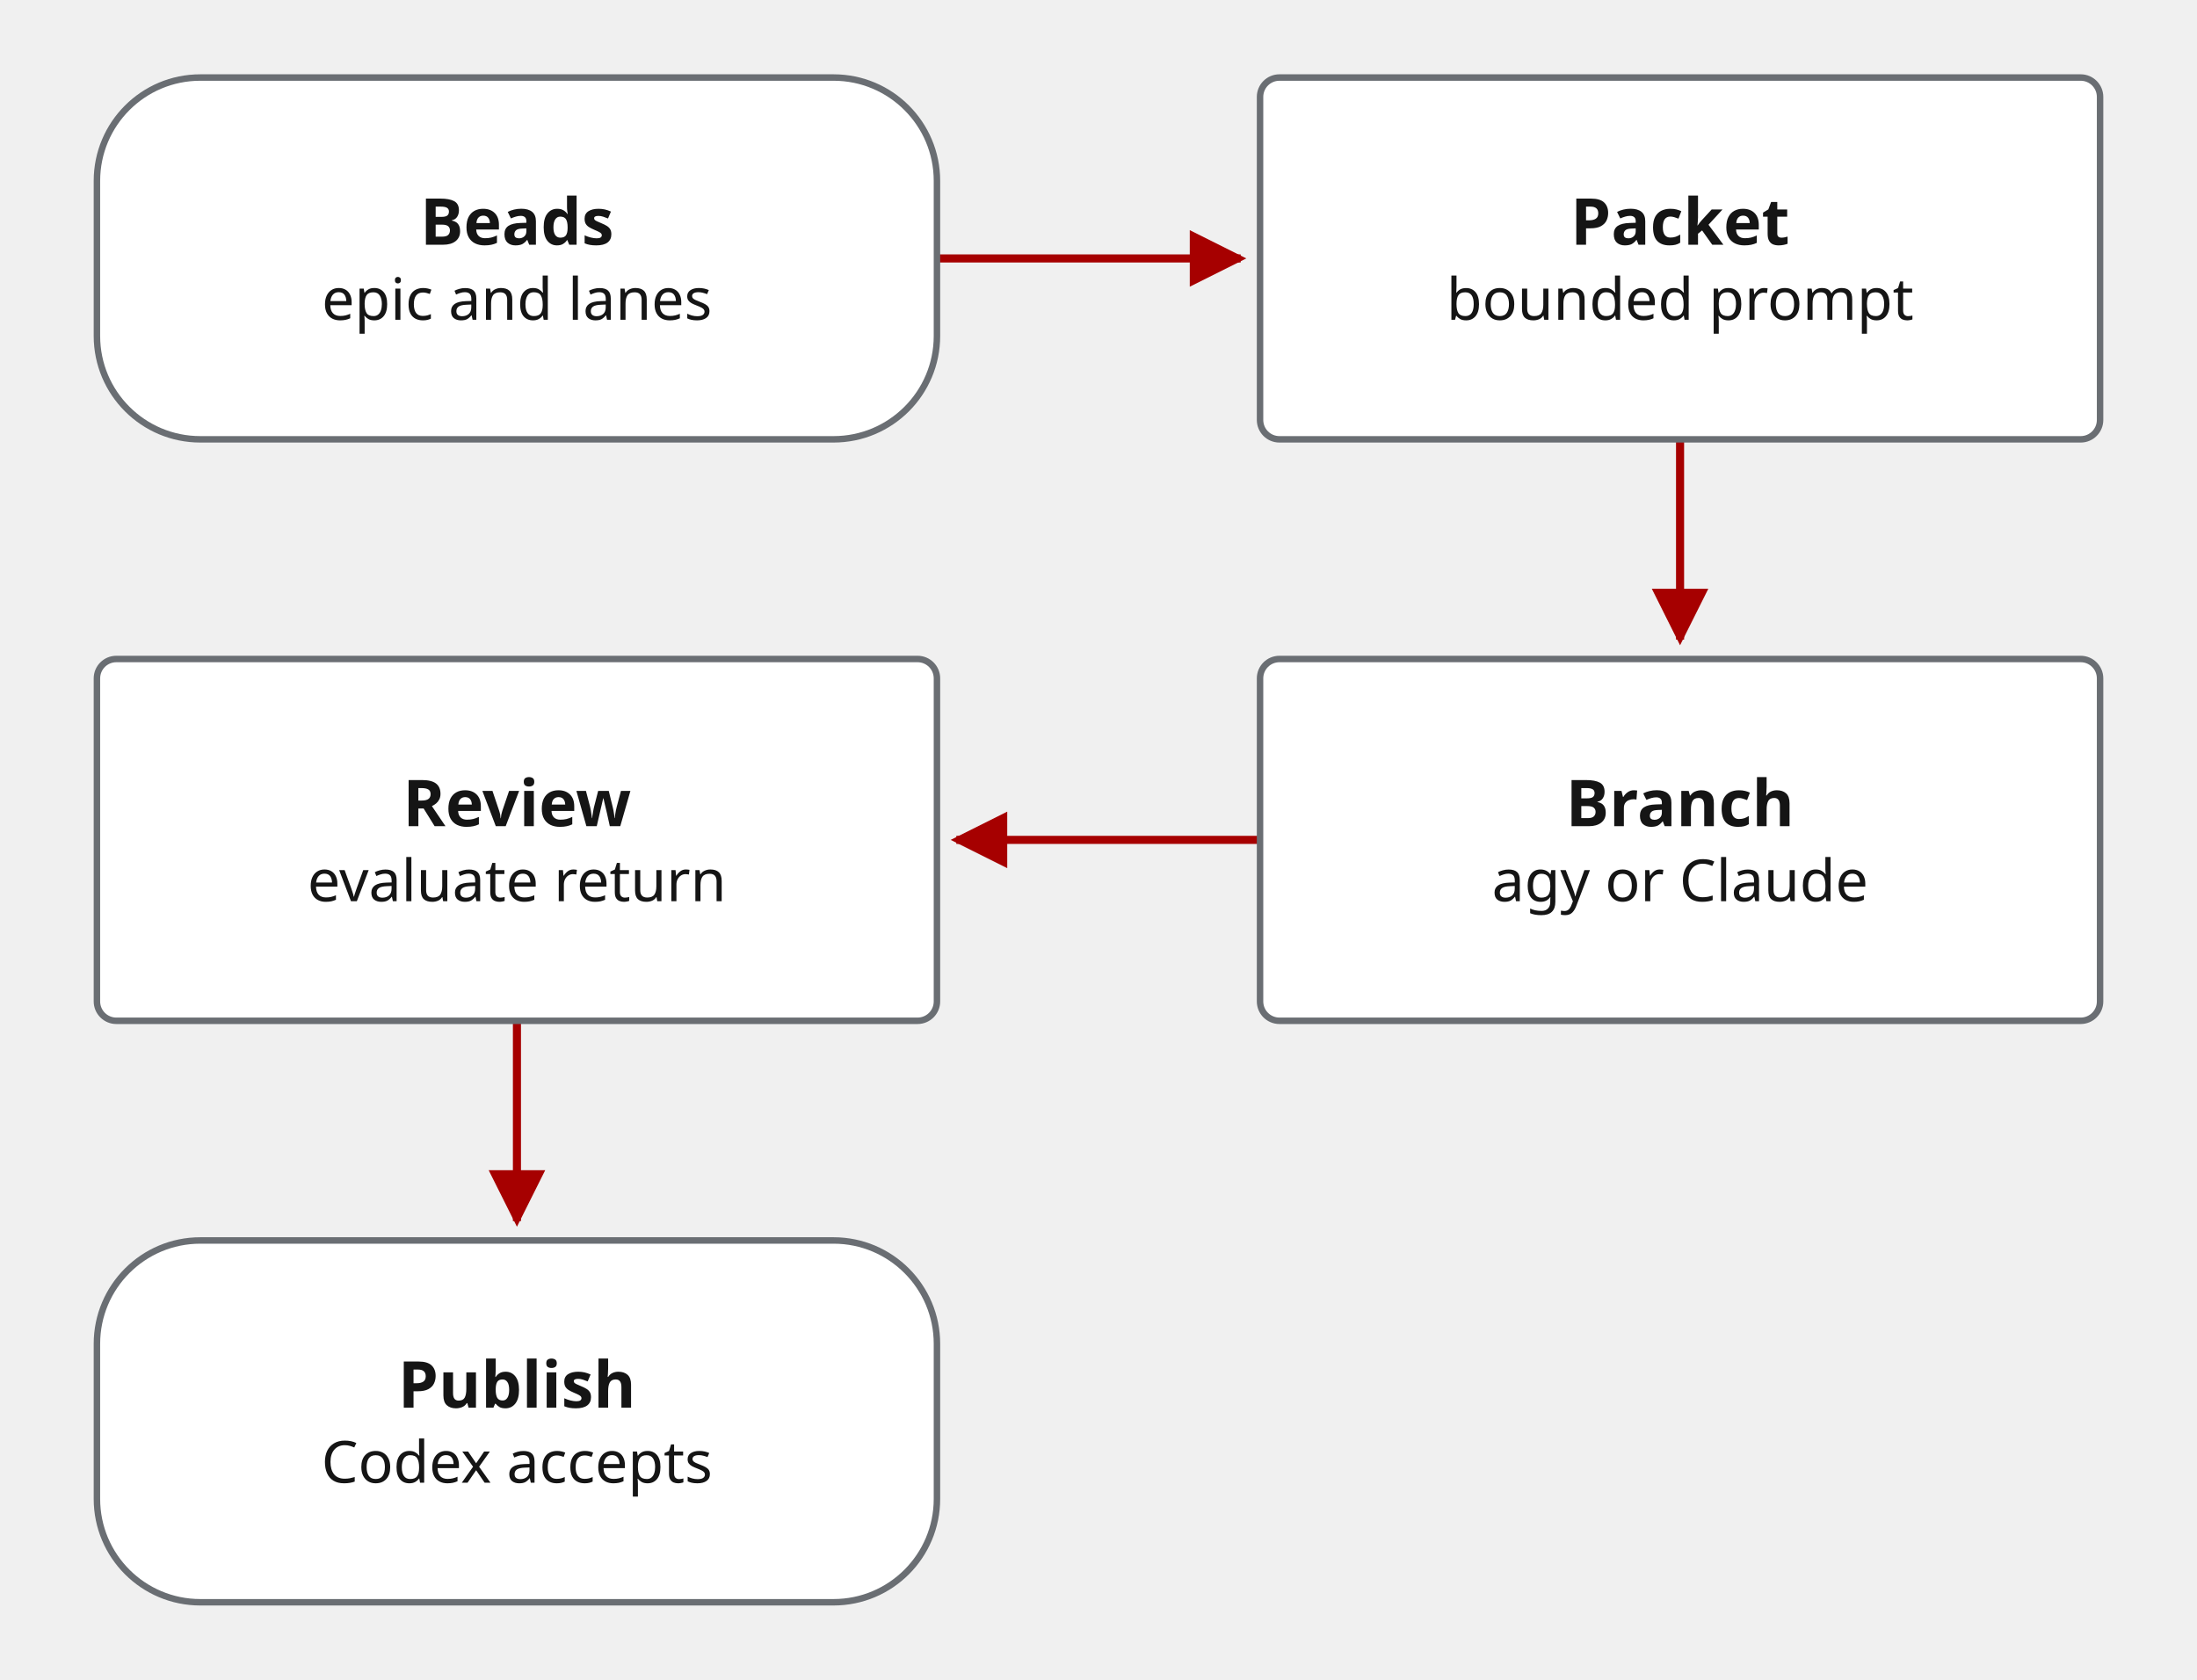
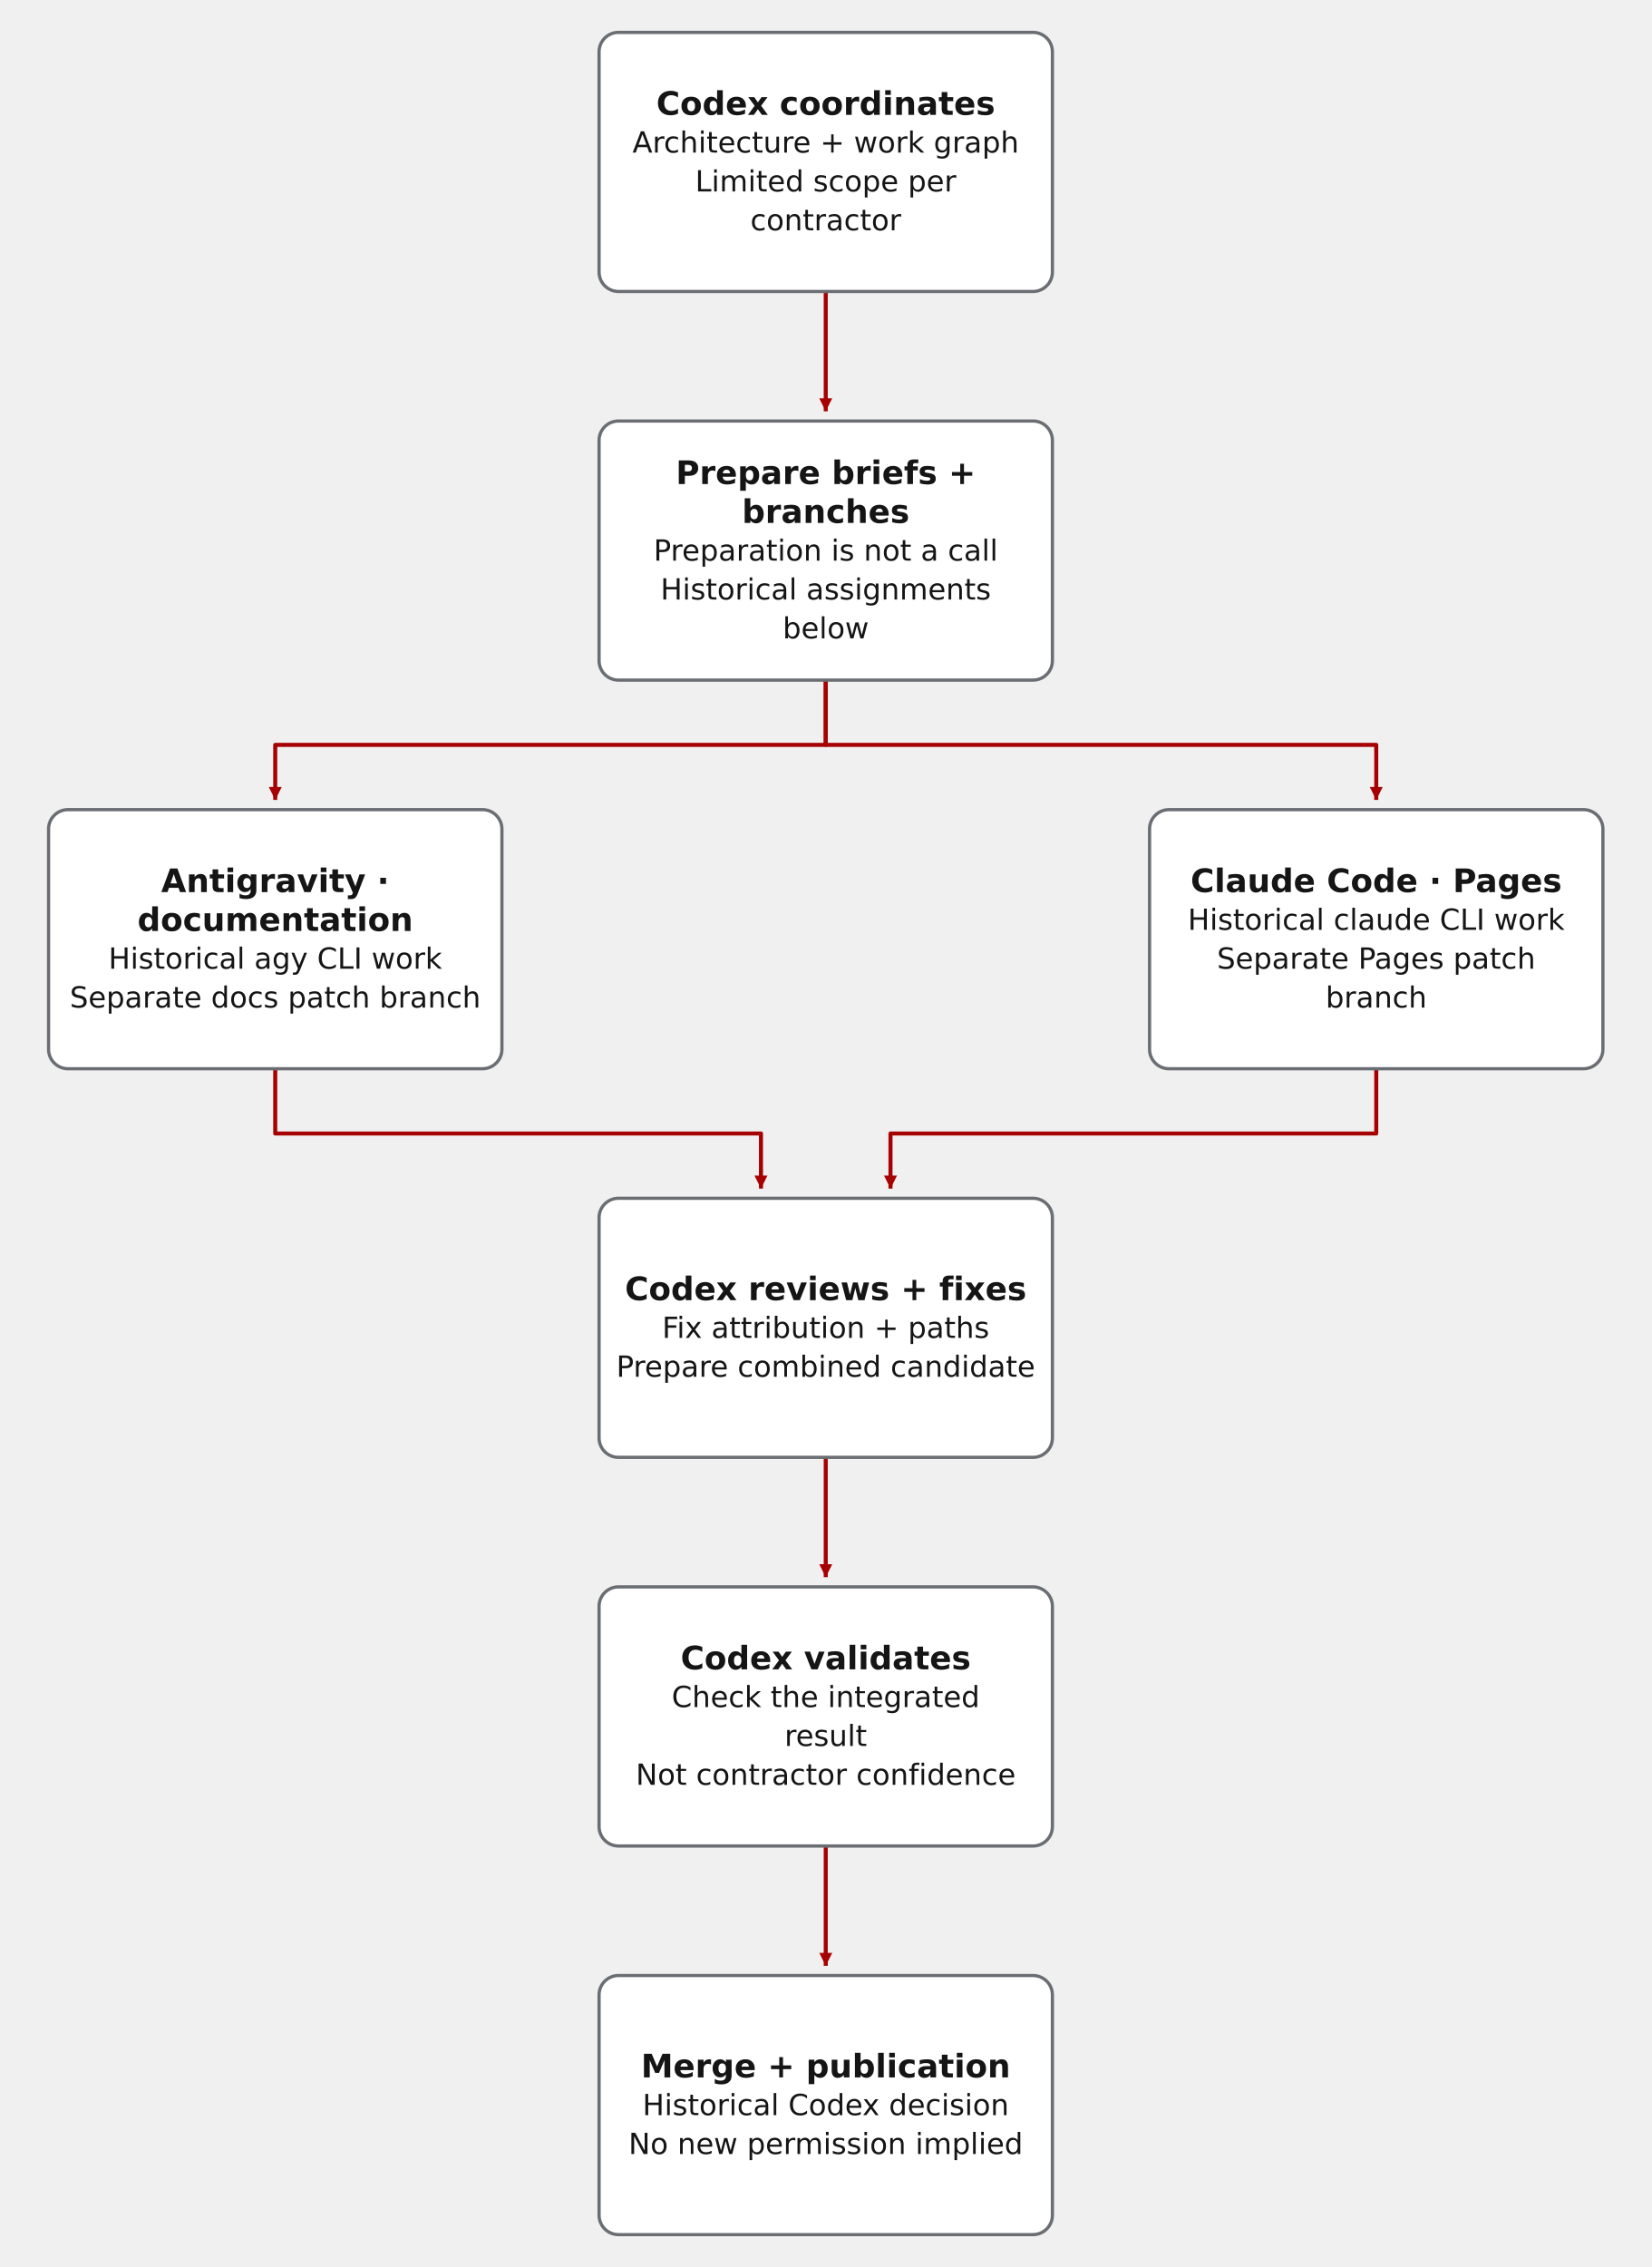
- <svg xmlns="http://www.w3.org/2000/svg" width="680" height="520" viewBox="0 0 680 520" role="img" aria-labelledby="title desc" font-family="system-ui, sans-serif" fill="#151515">
+ <svg xmlns="http://www.w3.org/2000/svg" width="1020" height="1400" viewBox="0 0 1020 1400" role="img" aria-labelledby="title desc" font-family="DejaVu Sans, sans-serif" fill="#151515">
+   <style id="diagram-theme">
+   /* Inherited color-scheme also follows an explicit page selection. */
+   @media (prefers-color-scheme: dark) {
+     [fill="#151515"] { fill: #edf2f9; }
+     [stroke="#151515"] { stroke: #edf2f9; }
+     [fill="#fff"] { fill: #1b2d44; }
+     [stroke="#fff"] { stroke: #111923; }
+     [fill="#6a6e73"] { fill: #8b9db4; }
+     [stroke="#6a6e73"] { stroke: #8b9db4; }
+     [fill="#fff4e5"] { fill: #332a1c; }
+     [stroke="#fff4e5"] { stroke: #332a1c; }
+     [fill="#8f5200"] { fill: #efb46f; }
+     [stroke="#8f5200"] { stroke: #efb46f; }
+     [fill="#a60000"] { fill: #ff8795; }
+     [stroke="#a60000"] { stroke: #ff8795; }
+     [fill="#760000"] { fill: #ffb1ba; }
+     [stroke="#760000"] { stroke: #ffb1ba; }
+   }
+ </style>
  <defs>
-     <marker id="arrow" viewBox="0 0 10 10" refX="9" refY="5" markerWidth="7" markerHeight="7" orient="auto-start-reverse">
-       <path d="M 0 0 L 10 5 L 0 10 z" fill="#a60000" />
+     <marker id="arrow" markerUnits="userSpaceOnUse" viewBox="0 0 8 8" refX="8" refY="4" markerWidth="8" markerHeight="8" orient="auto-start-reverse">
+       <path d="M 0 0 L 8 4 L 0 8 z" fill="#a60000" />
    </marker>
  </defs>
-   <path data-from="0" data-to="1" d="M 290,80 H 384" fill="none" stroke="#a60000" stroke-width="2.5" stroke-linejoin="round" marker-end="url(#arrow)" />
-   <path data-from="1" data-to="2" d="M 520,136 V 198" fill="none" stroke="#a60000" stroke-width="2.5" stroke-linejoin="round" marker-end="url(#arrow)" />
-   <path data-from="2" data-to="3" d="M 390,260 H 296" fill="none" stroke="#a60000" stroke-width="2.5" stroke-linejoin="round" marker-end="url(#arrow)" />
-   <path data-from="3" data-to="4" d="M 160,316 V 378" fill="none" stroke="#a60000" stroke-width="2.5" stroke-linejoin="round" marker-end="url(#arrow)" />
-   <g data-node="0" data-x="160" data-y="80" data-width="260" data-height="112">
-     <rect x="30.0" y="24.0" width="260" height="112" rx="32" fill="#fff" stroke="#6a6e73" stroke-width="2" />
-     <text x="160" y="68" text-anchor="middle" dominant-baseline="central" font-size="20" font-weight="600">Beads</text>
-     <text x="160" y="92" text-anchor="middle" dominant-baseline="central" font-size="18" font-weight="400">epic and lanes</text>
+   <path data-from="lead" data-to="prepare" d="M 510,180 V 254" fill="none" stroke="#a60000" stroke-width="2.5" stroke-linejoin="round" marker-end="url(#arrow)" />
+   <path data-from="prepare" data-to="antigravity" d="M 510,420 V 460 H 170 V 494" fill="none" stroke="#a60000" stroke-width="2.5" stroke-linejoin="round" marker-end="url(#arrow)" />
+   <path data-from="prepare" data-to="claude" d="M 510,420 V 460 H 850 V 494" fill="none" stroke="#a60000" stroke-width="2.5" stroke-linejoin="round" marker-end="url(#arrow)" />
+   <path data-from="antigravity" data-to="integrate" d="M 170,660 V 700 H 470 V 734" fill="none" stroke="#a60000" stroke-width="2.5" stroke-linejoin="round" marker-end="url(#arrow)" />
+   <path data-from="claude" data-to="integrate" d="M 850,660 V 700 H 550 V 734" fill="none" stroke="#a60000" stroke-width="2.5" stroke-linejoin="round" marker-end="url(#arrow)" />
+   <path data-from="integrate" data-to="validate" d="M 510,900 V 974" fill="none" stroke="#a60000" stroke-width="2.5" stroke-linejoin="round" marker-end="url(#arrow)" />
+   <path data-from="validate" data-to="publication" d="M 510,1140 V 1214" fill="none" stroke="#a60000" stroke-width="2.5" stroke-linejoin="round" marker-end="url(#arrow)" />
+   <g data-node="lead" data-x="510" data-y="100" data-width="280" data-height="160">
+     <rect x="370.0" y="20.0" width="280" height="160" rx="12" fill="#fff" stroke="#6a6e73" stroke-width="2" />
+     <text x="510" y="64" text-anchor="middle" dominant-baseline="central" font-size="20" font-weight="600">Codex coordinates</text>
+     <text x="510" y="88" text-anchor="middle" dominant-baseline="central" font-size="18" font-weight="400">Architecture + work graph</text>
+     <text x="510" y="112" text-anchor="middle" dominant-baseline="central" font-size="18" font-weight="400">Limited scope per</text>
+     <text x="510" y="136" text-anchor="middle" dominant-baseline="central" font-size="18" font-weight="400">contractor</text>
  </g>
-   <g data-node="1" data-x="520" data-y="80" data-width="260" data-height="112">
-     <rect x="390.0" y="24.0" width="260" height="112" rx="6" fill="#fff" stroke="#6a6e73" stroke-width="2" />
-     <text x="520" y="68" text-anchor="middle" dominant-baseline="central" font-size="20" font-weight="600">Packet</text>
-     <text x="520" y="92" text-anchor="middle" dominant-baseline="central" font-size="18" font-weight="400">bounded prompt</text>
+   <g data-node="prepare" data-x="510" data-y="340" data-width="280" data-height="160">
+     <rect x="370.0" y="260.0" width="280" height="160" rx="12" fill="#fff" stroke="#6a6e73" stroke-width="2" />
+     <text x="510" y="292" text-anchor="middle" dominant-baseline="central" font-size="20" font-weight="600">Prepare briefs +</text>
+     <text x="510" y="316" text-anchor="middle" dominant-baseline="central" font-size="20" font-weight="600">branches</text>
+     <text x="510" y="340" text-anchor="middle" dominant-baseline="central" font-size="18" font-weight="400">Preparation is not a call</text>
+     <text x="510" y="364" text-anchor="middle" dominant-baseline="central" font-size="18" font-weight="400">Historical assignments</text>
+     <text x="510" y="388" text-anchor="middle" dominant-baseline="central" font-size="18" font-weight="400">below</text>
  </g>
-   <g data-node="2" data-x="520" data-y="260" data-width="260" data-height="112">
-     <rect x="390.0" y="204.0" width="260" height="112" rx="6" fill="#fff" stroke="#6a6e73" stroke-width="2" />
-     <text x="520" y="248" text-anchor="middle" dominant-baseline="central" font-size="20" font-weight="600">Branch</text>
-     <text x="520" y="272" text-anchor="middle" dominant-baseline="central" font-size="18" font-weight="400">agy or Claude</text>
+   <g data-node="antigravity" data-x="170" data-y="580" data-width="280" data-height="160">
+     <rect x="30.0" y="500.0" width="280" height="160" rx="12" fill="#fff" stroke="#6a6e73" stroke-width="2" />
+     <text x="170" y="544" text-anchor="middle" dominant-baseline="central" font-size="20" font-weight="600">Antigravity ·</text>
+     <text x="170" y="568" text-anchor="middle" dominant-baseline="central" font-size="20" font-weight="600">documentation</text>
+     <text x="170" y="592" text-anchor="middle" dominant-baseline="central" font-size="18" font-weight="400">Historical agy CLI work</text>
+     <text x="170" y="616" text-anchor="middle" dominant-baseline="central" font-size="18" font-weight="400">Separate docs patch branch</text>
  </g>
-   <g data-node="3" data-x="160" data-y="260" data-width="260" data-height="112">
-     <rect x="30.0" y="204.0" width="260" height="112" rx="6" fill="#fff" stroke="#6a6e73" stroke-width="2" />
-     <text x="160" y="248" text-anchor="middle" dominant-baseline="central" font-size="20" font-weight="600">Review</text>
-     <text x="160" y="272" text-anchor="middle" dominant-baseline="central" font-size="18" font-weight="400">evaluate return</text>
+   <g data-node="claude" data-x="850" data-y="580" data-width="280" data-height="160">
+     <rect x="710.0" y="500.0" width="280" height="160" rx="12" fill="#fff" stroke="#6a6e73" stroke-width="2" />
+     <text x="850" y="544" text-anchor="middle" dominant-baseline="central" font-size="20" font-weight="600">Claude Code · Pages</text>
+     <text x="850" y="568" text-anchor="middle" dominant-baseline="central" font-size="18" font-weight="400">Historical claude CLI work</text>
+     <text x="850" y="592" text-anchor="middle" dominant-baseline="central" font-size="18" font-weight="400">Separate Pages patch</text>
+     <text x="850" y="616" text-anchor="middle" dominant-baseline="central" font-size="18" font-weight="400">branch</text>
  </g>
-   <g data-node="4" data-x="160" data-y="440" data-width="260" data-height="112">
-     <rect x="30.0" y="384.0" width="260" height="112" rx="32" fill="#fff" stroke="#6a6e73" stroke-width="2" />
-     <text x="160" y="428" text-anchor="middle" dominant-baseline="central" font-size="20" font-weight="600">Publish</text>
-     <text x="160" y="452" text-anchor="middle" dominant-baseline="central" font-size="18" font-weight="400">Codex accepts</text>
+   <g data-node="integrate" data-x="510" data-y="820" data-width="280" data-height="160">
+     <rect x="370.0" y="740.0" width="280" height="160" rx="12" fill="#fff" stroke="#6a6e73" stroke-width="2" />
+     <text x="510" y="796" text-anchor="middle" dominant-baseline="central" font-size="20" font-weight="600">Codex reviews + fixes</text>
+     <text x="510" y="820" text-anchor="middle" dominant-baseline="central" font-size="18" font-weight="400">Fix attribution + paths</text>
+     <text x="510" y="844" text-anchor="middle" dominant-baseline="central" font-size="18" font-weight="400">Prepare combined candidate</text>
+   </g>
+   <g data-node="validate" data-x="510" data-y="1060" data-width="280" data-height="160">
+     <rect x="370.0" y="980.0" width="280" height="160" rx="12" fill="#fff" stroke="#6a6e73" stroke-width="2" />
+     <text x="510" y="1024" text-anchor="middle" dominant-baseline="central" font-size="20" font-weight="600">Codex validates</text>
+     <text x="510" y="1048" text-anchor="middle" dominant-baseline="central" font-size="18" font-weight="400">Check the integrated</text>
+     <text x="510" y="1072" text-anchor="middle" dominant-baseline="central" font-size="18" font-weight="400">result</text>
+     <text x="510" y="1096" text-anchor="middle" dominant-baseline="central" font-size="18" font-weight="400">Not contractor confidence</text>
+   </g>
+   <g data-node="publication" data-x="510" data-y="1300" data-width="280" data-height="160">
+     <rect x="370.0" y="1220.0" width="280" height="160" rx="12" fill="#fff" stroke="#6a6e73" stroke-width="2" />
+     <text x="510" y="1276" text-anchor="middle" dominant-baseline="central" font-size="20" font-weight="600">Merge + publication</text>
+     <text x="510" y="1300" text-anchor="middle" dominant-baseline="central" font-size="18" font-weight="400">Historical Codex decision</text>
+     <text x="510" y="1324" text-anchor="middle" dominant-baseline="central" font-size="18" font-weight="400">No new permission implied</text>
  </g>
</svg>
